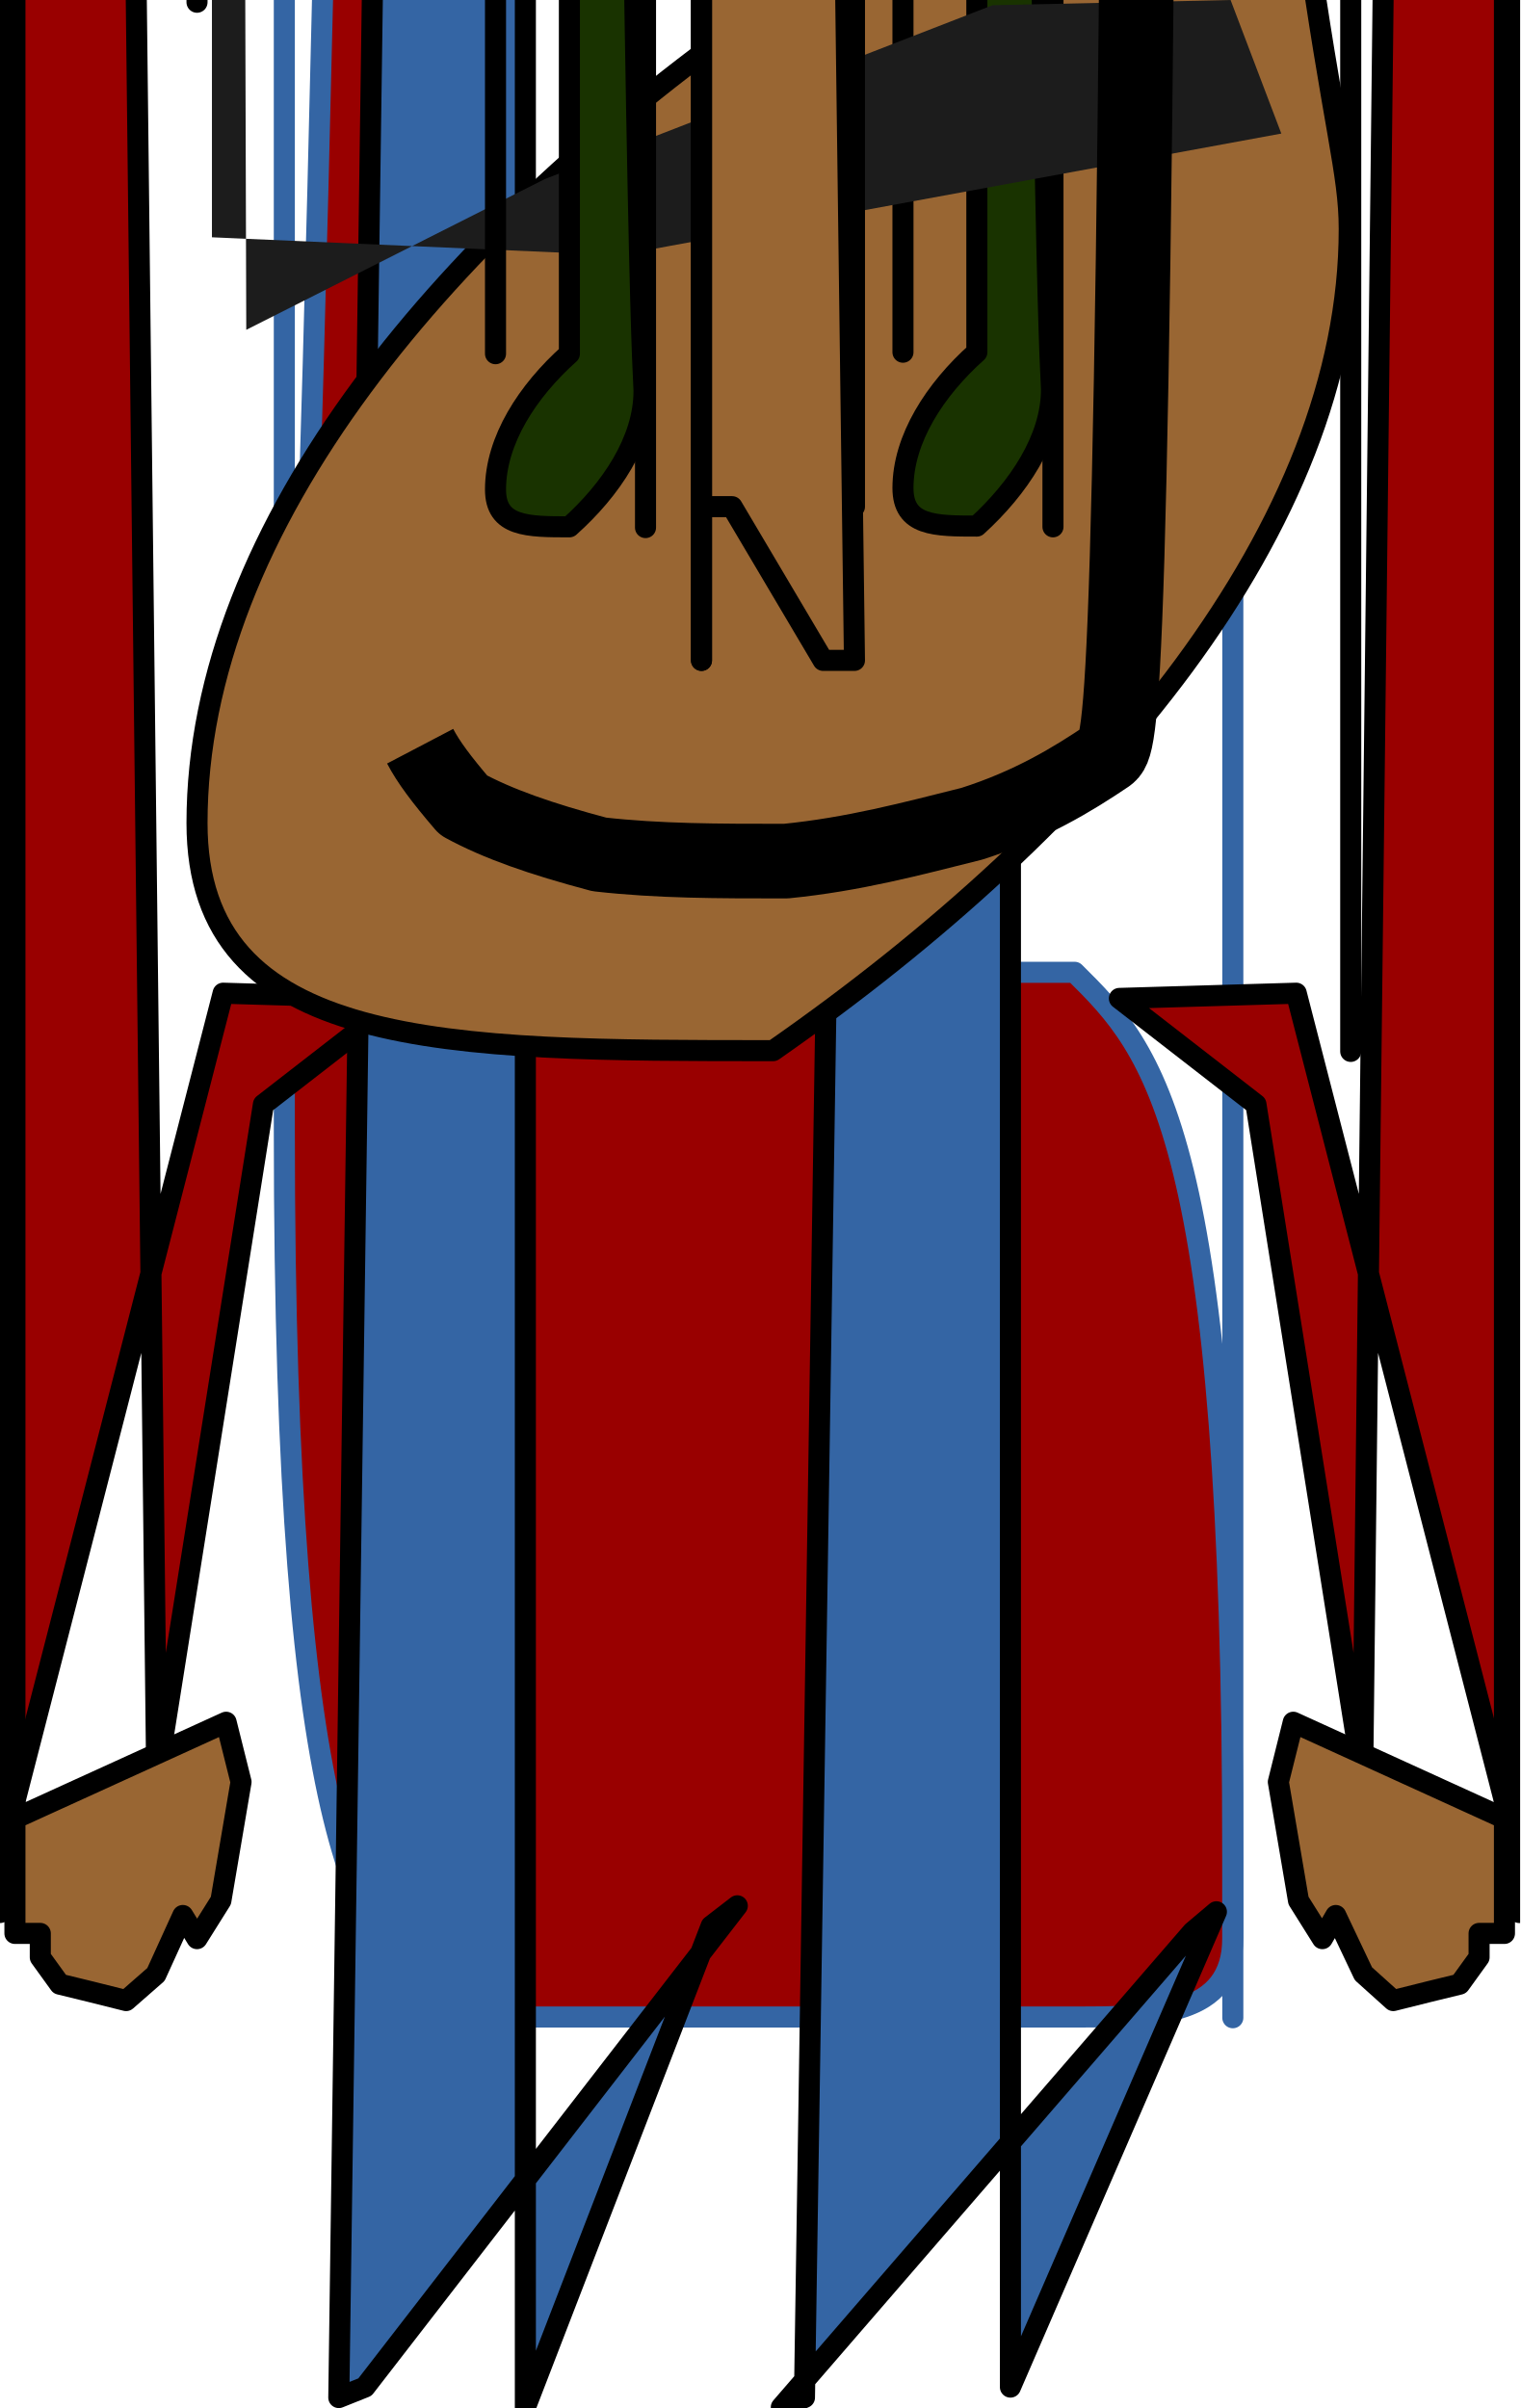
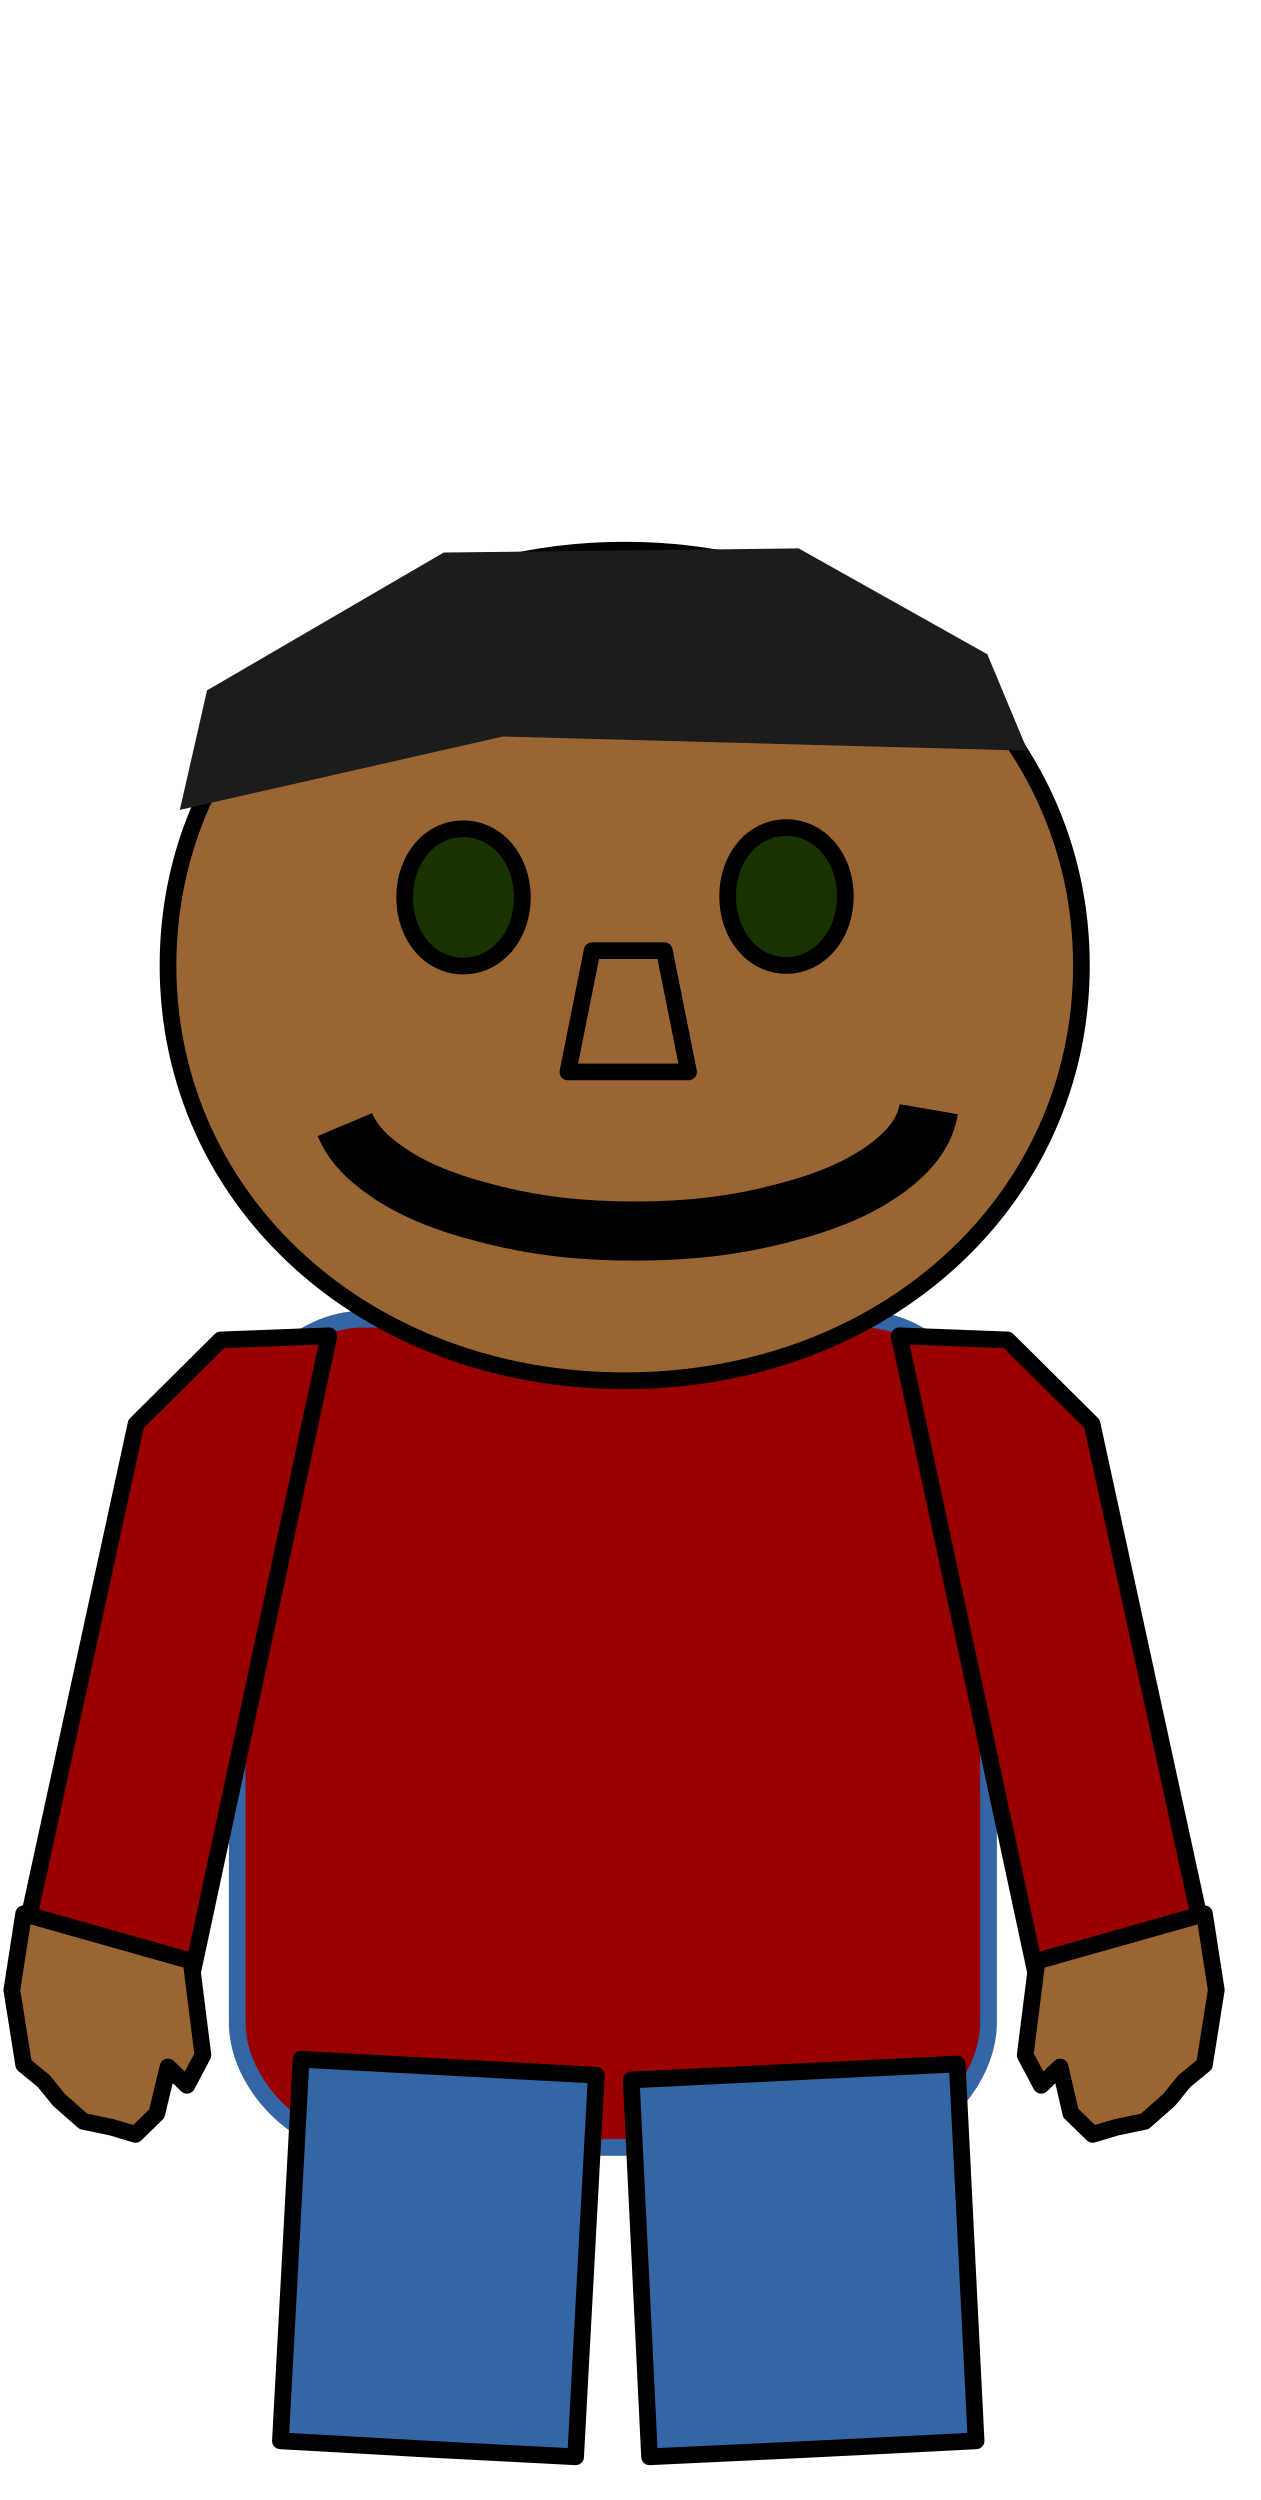
- <svg xmlns="http://www.w3.org/2000/svg" xmlns:ns1="http://xml.openoffice.org/svg/export" version="1.2" width="20.37mm" height="32.27mm" viewBox="5091 14681 2037 3227" preserveAspectRatio="xMidYMid" fill-rule="evenodd" stroke-width="28.222" stroke-linejoin="round" xml:space="preserve">
+ <svg xmlns="http://www.w3.org/2000/svg" xmlns:ns1="http://xml.openoffice.org/svg/export" version="1.2" width="21.31mm" height="42.26mm" viewBox="5071 13754 2131 4226" preserveAspectRatio="xMidYMid" fill-rule="evenodd" stroke-width="28.222" stroke-linejoin="round" xml:space="preserve">
  <defs class="ClipPathGroup">
    <clipPath id="presentation_clip_path" clipPathUnits="userSpaceOnUse">
-       <rect x="5091" y="14681" width="2037" height="3227" />
+       <rect x="5071" y="13754" width="2131" height="4226" />
    </clipPath>
    <clipPath id="presentation_clip_path_shrink" clipPathUnits="userSpaceOnUse">
-       <rect x="5093" y="14684" width="2033" height="3221" />
+       <rect x="5073" y="13758" width="2127" height="4218" />
    </clipPath>
  </defs>
  <defs class="TextShapeIndex">
-     <g ns1:slide="id1" ns1:id-list="id3 id4 id5 id6 id7 id8 id9 id10 id11 id12 id13 id14 id15" />
+     <g ns1:slide="id1" ns1:id-list="id3 id4 id5 id6 id7 id8 id9 id10 id11 id12 id13 id14 id15 id16" />
  </defs>
  <defs class="EmbeddedBulletChars">
-     <g id="bullet-char-template-57356" transform="scale(0.0004882812,-0.0004882812)">
+     <g id="bullet-char-template(57356)" transform="scale(0.0004882812,-0.0004882812)">
      <path d="M 580,1141 L 1163,571 580,0 -4,571 580,1141 Z" />
    </g>
-     <g id="bullet-char-template-57354" transform="scale(0.0004882812,-0.0004882812)">
+     <g id="bullet-char-template(57354)" transform="scale(0.0004882812,-0.0004882812)">
      <path d="M 8,1128 L 1137,1128 1137,0 8,0 8,1128 Z" />
    </g>
-     <g id="bullet-char-template-10146" transform="scale(0.0004882812,-0.0004882812)">
+     <g id="bullet-char-template(10146)" transform="scale(0.0004882812,-0.0004882812)">
      <path d="M 174,0 L 602,739 174,1481 1456,739 174,0 Z M 1358,739 L 309,1346 659,739 1358,739 Z" />
    </g>
-     <g id="bullet-char-template-10132" transform="scale(0.0004882812,-0.0004882812)">
+     <g id="bullet-char-template(10132)" transform="scale(0.0004882812,-0.0004882812)">
      <path d="M 2015,739 L 1276,0 717,0 1260,543 174,543 174,936 1260,936 717,1481 1274,1481 2015,739 Z" />
    </g>
-     <g id="bullet-char-template-10007" transform="scale(0.0004882812,-0.0004882812)">
+     <g id="bullet-char-template(10007)" transform="scale(0.0004882812,-0.0004882812)">
      <path d="M 0,-2 C -7,14 -16,27 -25,37 L 356,567 C 262,823 215,952 215,954 215,979 228,992 255,992 264,992 276,990 289,987 310,991 331,999 354,1012 L 381,999 492,748 772,1049 836,1024 860,1049 C 881,1039 901,1025 922,1006 886,937 835,863 770,784 769,783 710,716 594,584 L 774,223 C 774,196 753,168 711,139 L 727,119 C 717,90 699,76 672,76 641,76 570,178 457,381 L 164,-76 C 142,-110 111,-127 72,-127 30,-127 9,-110 8,-76 1,-67 -2,-52 -2,-32 -2,-23 -1,-13 0,-2 Z" />
    </g>
-     <g id="bullet-char-template-10004" transform="scale(0.0004882812,-0.0004882812)">
+     <g id="bullet-char-template(10004)" transform="scale(0.0004882812,-0.0004882812)">
      <path d="M 285,-33 C 182,-33 111,30 74,156 52,228 41,333 41,471 41,549 55,616 82,672 116,743 169,778 240,778 293,778 328,747 346,684 L 369,508 C 377,444 397,411 428,410 L 1163,1116 C 1174,1127 1196,1133 1229,1133 1271,1133 1292,1118 1292,1087 L 1292,965 C 1292,929 1282,901 1262,881 L 442,47 C 390,-6 338,-33 285,-33 Z" />
    </g>
-     <g id="bullet-char-template-9679" transform="scale(0.0004882812,-0.0004882812)">
+     <g id="bullet-char-template(9679)" transform="scale(0.0004882812,-0.0004882812)">
      <path d="M 813,0 C 632,0 489,54 383,161 276,268 223,411 223,592 223,773 276,916 383,1023 489,1130 632,1184 813,1184 992,1184 1136,1130 1245,1023 1353,916 1407,772 1407,592 1407,412 1353,268 1245,161 1136,54 992,0 813,0 Z" />
    </g>
-     <g id="bullet-char-template-8226" transform="scale(0.0004882812,-0.0004882812)">
+     <g id="bullet-char-template(8226)" transform="scale(0.0004882812,-0.0004882812)">
      <path d="M 346,457 C 273,457 209,483 155,535 101,586 74,649 74,723 74,796 101,859 155,911 209,963 273,989 346,989 419,989 480,963 531,910 582,859 608,796 608,723 608,648 583,586 532,535 482,483 420,457 346,457 Z" />
    </g>
-     <g id="bullet-char-template-8211" transform="scale(0.0004882812,-0.0004882812)">
+     <g id="bullet-char-template(8211)" transform="scale(0.0004882812,-0.0004882812)">
      <path d="M -4,459 L 1135,459 1135,606 -4,606 -4,459 Z" />
    </g>
-     <g id="bullet-char-template-61548" transform="scale(0.0004882812,-0.0004882812)">
+     <g id="bullet-char-template(61548)" transform="scale(0.0004882812,-0.0004882812)">
      <path d="M 173,740 C 173,903 231,1043 346,1159 462,1274 601,1332 765,1332 928,1332 1067,1274 1183,1159 1299,1043 1357,903 1357,740 1357,577 1299,437 1183,322 1067,206 928,148 765,148 601,148 462,206 346,322 231,437 173,577 173,740 Z" />
    </g>
  </defs>
  <defs class="TextEmbeddedBitmaps" />
  <g class="SlideGroup">
    <g>
      <g id="container-id1">
        <g id="id1" class="Slide" clip-path="url(#presentation_clip_path)">
          <g class="Page">
            <g class="com.sun.star.drawing.CustomShape">
              <g id="id3">
                <rect class="BoundingBox" stroke="none" fill="none" x="5471" y="15983" width="1274" height="1404" />
-                 <path fill="rgb(153,0,0)" stroke="none" d="M 5683,0 C 5577,15984 5472,15984 5472,16089 L 5472,16195 C 5472,17173 5577,17278 5683,17384 L 6531,17384 C 6637,17384 6743,17384 6743,17278 L 6743,17173 C 6743,16195 6637,16089 6531,15984 L 5683,15984 Z M 5472,15984 L 5472,15984 Z M 6743,15984 L 6743,17385 Z" />
-                 <path fill="none" stroke="rgb(52,101,164)" d="M 5683,0 C 5577,15984 5472,15984 5472,16089 L 5472,16195 C 5472,17173 5577,17278 5683,17384 L 6531,17384 C 6637,17384 6743,17384 6743,17278 L 6743,17173 C 6743,16195 6637,16089 6531,15984 L 5683,15984 Z" />
-                 <path fill="none" stroke="rgb(52,101,164)" d="M 5472,0 L 5472,15984 Z" />
-                 <path fill="none" stroke="rgb(52,101,164)" d="M 6743,0 L 6743,17385 Z" />
+                 <path fill="rgb(153,0,0)" stroke="none" d="M 5683,15984 C 5577,15984 5472,16089 5472,16195 L 5472,17173 C 5472,17278 5577,17384 5683,17384 L 6531,17384 C 6636,17384 6742,17278 6742,17173 L 6742,16195 C 6742,16089 6636,15984 6531,15984 L 5683,15984 Z M 5472,15984 L 5472,15984 Z M 6743,17385 L 6743,17385 Z" />
+                 <path fill="none" stroke="rgb(52,101,164)" d="M 5683,15984 C 5577,15984 5472,16089 5472,16195 L 5472,17173 C 5472,17278 5577,17384 5683,17384 L 6531,17384 C 6636,17384 6742,17278 6742,17173 L 6742,16195 C 6742,16089 6636,15984 6531,15984 L 5683,15984 Z" />
+                 <path fill="none" stroke="rgb(52,101,164)" d="M 5472,15984 L 5472,15984 Z" />
+                 <path fill="none" stroke="rgb(52,101,164)" d="M 6743,17385 L 6743,17385 Z" />
              </g>
            </g>
            <g class="com.sun.star.drawing.CustomShape">
              <g id="id4">
                <rect class="BoundingBox" stroke="none" fill="none" x="6137" y="17242" width="586" height="667" />
-                 <path fill="rgb(52,101,164)" stroke="none" d="M 6445,0 L 6169,17894 6138,17907 6689,17270 6721,17243 6445,17880 Z" />
-                 <path fill="none" stroke="rgb(0,0,0)" d="M 6445,0 L 6169,17894 6138,17907 6689,17270 6721,17243 6445,17880 Z" />
+                 <path fill="rgb(52,101,164)" stroke="none" d="M 6445,17894 L 6169,17907 6138,17270 6689,17243 6721,17880 6445,17894 Z" />
+                 <path fill="none" stroke="rgb(0,0,0)" d="M 6445,17894 L 6169,17907 6138,17270 6689,17243 6721,17880 6445,17894 Z" />
              </g>
            </g>
            <g class="com.sun.star.drawing.PolyPolygonShape">
              <g id="id5">
                <rect class="BoundingBox" stroke="none" fill="none" x="5104" y="16011" width="525" height="1109" />
-                 <path fill="rgb(153,0,0)" stroke="none" d="M 5105,0 L 5301,17063 5444,16161 5627,16019 5390,16012 5105,17118 Z" />
-                 <path fill="none" stroke="rgb(0,0,0)" d="M 5105,0 L 5301,17063 5444,16161 5627,16019 5390,16012 5105,17118 Z" />
+                 <path fill="rgb(153,0,0)" stroke="none" d="M 5105,17063 L 5301,16161 5444,16019 5627,16012 5390,17118 5105,17063 Z" />
+                 <path fill="none" stroke="rgb(0,0,0)" d="M 5105,17063 L 5301,16161 5444,16019 5627,16012 5390,17118 5105,17063 Z" />
              </g>
            </g>
            <g class="com.sun.star.drawing.PolyPolygonShape">
              <g id="id6">
                <rect class="BoundingBox" stroke="none" fill="none" x="5090" y="16988" width="326" height="376" />
-                 <path fill="rgb(153,102,51)" stroke="none" d="M 5111,0 L 5091,17244 5111,17118 5394,16989 5414,17069 5387,17228 5355,17279 5336,17248 5300,17327 5260,17362 5212,17350 5171,17340 5145,17304 5145,17272 5145,17272 5111,17272 Z" />
-                 <path fill="none" stroke="rgb(0,0,0)" d="M 5111,0 L 5091,17244 5111,17118 5394,16989 5414,17069 5387,17228 5355,17279 5336,17248 5300,17327 5260,17362 5212,17350 5171,17340 5145,17304 5145,17272 5145,17272 5111,17272 Z" />
+                 <path fill="rgb(153,102,51)" stroke="none" d="M 5111,17244 L 5091,17118 5111,16989 5394,17069 5414,17228 5387,17279 5355,17248 5336,17327 5300,17362 5260,17350 5212,17340 5171,17304 5145,17272 5145,17272 5145,17272 5111,17244 Z" />
+                 <path fill="none" stroke="rgb(0,0,0)" d="M 5111,17244 L 5091,17118 5111,16989 5394,17069 5414,17228 5387,17279 5355,17248 5336,17327 5300,17362 5260,17350 5212,17340 5171,17304 5145,17272 5145,17272 5145,17272 5111,17244 Z" />
              </g>
            </g>
            <g class="com.sun.star.drawing.CustomShape">
              <g id="id7">
                <rect class="BoundingBox" stroke="none" fill="none" x="5544" y="17234" width="537" height="675" />
-                 <path fill="rgb(52,101,164)" stroke="none" d="M 5795,0 L 5545,17894 5580,17880 6079,17235 6044,17262 5795,17907 Z" />
-                 <path fill="none" stroke="rgb(0,0,0)" d="M 5795,0 L 5545,17894 5580,17880 6079,17235 6044,17262 5795,17907 Z" />
+                 <path fill="rgb(52,101,164)" stroke="none" d="M 5794,17894 L 5545,17880 5580,17235 6079,17262 6044,17907 5794,17894 Z" />
+                 <path fill="none" stroke="rgb(0,0,0)" d="M 5794,17894 L 5545,17880 5580,17235 6079,17262 6044,17907 5794,17894 Z" />
              </g>
            </g>
            <g class="com.sun.star.drawing.CustomShape">
              <g id="id8">
                <rect class="BoundingBox" stroke="none" fill="none" x="5354" y="14683" width="1549" height="1409" />
-                 <path fill="rgb(153,102,51)" stroke="none" d="M 6127,0 C 6565,14684 6899,14684 6899,14988 6899,15386 6565,15784 6127,16089 5689,16089 5355,16089 5355,15784 5355,15386 5689,14988 6127,14684 Z M 5355,14684 L 5355,14684 Z M 6901,14684 L 6901,16090 Z" />
-                 <path fill="none" stroke="rgb(0,0,0)" d="M 6127,0 C 6565,14684 6899,14684 6899,14988 6899,15386 6565,15784 6127,16089 5689,16089 5355,16089 5355,15784 5355,15386 5689,14988 6127,14684 Z" />
-                 <path fill="none" stroke="rgb(0,0,0)" d="M 5355,0 L 5355,14684 Z" />
-                 <path fill="none" stroke="rgb(0,0,0)" d="M 6901,0 L 6901,16090 Z" />
+                 <path fill="rgb(153,102,51)" stroke="none" d="M 6127,14684 C 6565,14684 6899,14988 6899,15386 6899,15784 6565,16088 6127,16088 5689,16088 5355,15784 5355,15386 5355,14988 5689,14684 6127,14684 Z M 5355,14684 L 5355,14684 Z M 6901,16090 L 6901,16090 Z" />
+                 <path fill="none" stroke="rgb(0,0,0)" d="M 6127,14684 C 6565,14684 6899,14988 6899,15386 6899,15784 6565,16088 6127,16088 5689,16088 5355,15784 5355,15386 5355,14988 5689,14684 6127,14684 Z" />
+                 <path fill="none" stroke="rgb(0,0,0)" d="M 5355,14684 L 5355,14684 Z" />
+                 <path fill="none" stroke="rgb(0,0,0)" d="M 6901,16090 L 6901,16090 Z" />
              </g>
            </g>
            <g class="com.sun.star.drawing.CustomShape">
              <g id="id9">
                <rect class="BoundingBox" stroke="none" fill="none" x="6300" y="15152" width="204" height="237" />
-                 <path fill="rgb(25,51,0)" stroke="none" d="M 6400,0 C 6456,15153 6500,15153 6500,15203 6500,15269 6456,15335 6400,15386 6344,15386 6301,15386 6301,15335 6301,15269 6344,15203 6400,15153 Z M 6301,15153 L 6301,15153 Z M 6502,15153 L 6502,15387 Z" />
-                 <path fill="none" stroke="rgb(0,0,0)" d="M 6400,0 C 6456,15153 6500,15153 6500,15203 6500,15269 6456,15335 6400,15386 6344,15386 6301,15386 6301,15335 6301,15269 6344,15203 6400,15153 Z" />
-                 <path fill="none" stroke="rgb(0,0,0)" d="M 6301,0 L 6301,15153 Z" />
-                 <path fill="none" stroke="rgb(0,0,0)" d="M 6502,0 L 6502,15387 Z" />
+                 <path fill="rgb(25,51,0)" stroke="none" d="M 6400,15153 C 6456,15153 6500,15203 6500,15269 6500,15335 6456,15386 6400,15386 6344,15386 6301,15335 6301,15269 6301,15203 6344,15153 6400,15153 Z M 6301,15153 L 6301,15153 Z M 6502,15387 L 6502,15387 Z" />
+                 <path fill="none" stroke="rgb(0,0,0)" d="M 6400,15153 C 6456,15153 6500,15203 6500,15269 6500,15335 6456,15386 6400,15386 6344,15386 6301,15335 6301,15269 6301,15203 6344,15153 6400,15153 Z" />
+                 <path fill="none" stroke="rgb(0,0,0)" d="M 6301,15153 L 6301,15153 Z" />
+                 <path fill="none" stroke="rgb(0,0,0)" d="M 6502,15387 L 6502,15387 Z" />
              </g>
            </g>
            <g class="com.sun.star.drawing.PolyPolygonShape">
              <g id="id10">
                <rect class="BoundingBox" stroke="none" fill="none" x="5375" y="14681" width="1434" height="444" />
-                 <path fill="rgb(28,28,28)" stroke="none" d="M 5375,0 L 5421,15123 5821,14921 6421,14688 6740,14681 6808,14860 5921,15023 5375,14999 Z" />
+                 <path fill="rgb(28,28,28)" stroke="none" d="M 5375,15123 L 5421,14921 5821,14688 6421,14681 6740,14860 6808,15023 5921,14999 5375,15123 Z" />
              </g>
            </g>
            <g class="com.sun.star.drawing.CustomShape">
              <g id="id11">
                <rect class="BoundingBox" stroke="none" fill="none" x="5754" y="15154" width="204" height="236" />
-                 <path fill="rgb(25,51,0)" stroke="none" d="M 5854,0 C 5910,15155 5954,15155 5954,15205 5954,15271 5910,15337 5854,15387 5798,15387 5755,15387 5755,15337 5755,15271 5798,15205 5854,15155 Z M 5755,15155 L 5755,15155 Z M 5956,15155 L 5956,15388 Z" />
-                 <path fill="none" stroke="rgb(0,0,0)" d="M 5854,0 C 5910,15155 5954,15155 5954,15205 5954,15271 5910,15337 5854,15387 5798,15387 5755,15387 5755,15337 5755,15271 5798,15205 5854,15155 Z" />
-                 <path fill="none" stroke="rgb(0,0,0)" d="M 5755,0 L 5755,15155 Z" />
-                 <path fill="none" stroke="rgb(0,0,0)" d="M 5956,0 L 5956,15388 Z" />
+                 <path fill="rgb(25,51,0)" stroke="none" d="M 5854,15155 C 5910,15155 5954,15205 5954,15271 5954,15337 5910,15387 5854,15387 5798,15387 5755,15337 5755,15271 5755,15205 5798,15155 5854,15155 Z M 5755,15155 L 5755,15155 Z M 5956,15388 L 5956,15388 Z" />
+                 <path fill="none" stroke="rgb(0,0,0)" d="M 5854,15155 C 5910,15155 5954,15205 5954,15271 5954,15337 5910,15387 5854,15387 5798,15387 5755,15337 5755,15271 5755,15205 5798,15155 5854,15155 Z" />
+                 <path fill="none" stroke="rgb(0,0,0)" d="M 5755,15155 L 5755,15155 Z" />
+                 <path fill="none" stroke="rgb(0,0,0)" d="M 5956,15388 L 5956,15388 Z" />
              </g>
            </g>
            <g class="com.sun.star.drawing.EllipseShape">
              <g id="id12">
                <rect class="BoundingBox" stroke="none" fill="none" x="5603" y="15579" width="1089" height="307" />
-                 <path fill="none" stroke="rgb(0,0,0)" stroke-width="100" stroke-linejoin="round" d="M 6641,0 C 6635,15629 6615,15664 6575,15694 6529,15725 6472,15760 6393,15785 6313,15805 6235,15826 6144,15835 6052,15835 5974,15835 5894,15826 5815,15805 5758,15785 5712,15760 5682,15725 5665,15702 5654,15681" />
+                 <path fill="none" stroke="rgb(0,0,0)" stroke-width="100" stroke-linejoin="round" d="M 6641,15629 C 6635,15664 6615,15694 6575,15725 6529,15760 6472,15785 6393,15805 6313,15826 6235,15835 6144,15835 6052,15835 5974,15826 5894,15805 5815,15785 5758,15760 5712,15725 5682,15702 5665,15681 5654,15655" />
              </g>
            </g>
            <g class="com.sun.star.drawing.CustomShape">
              <g id="id13">
                <rect class="BoundingBox" stroke="none" fill="none" x="6030" y="15359" width="208" height="209" />
-                 <path fill="rgb(153,102,51)" stroke="none" d="M 6031,0 L 6236,15566 6194,15566 6072,15360 6031,15360 6031,15566 Z M 6031,15566 L 6031,15566 Z M 6236,15566 L 6236,15360 Z" />
-                 <path fill="none" stroke="rgb(0,0,0)" d="M 6031,0 L 6236,15566 6194,15566 6072,15360 6031,15360 6031,15566 Z" />
-                 <path fill="none" stroke="rgb(0,0,0)" d="M 6031,0 L 6031,15566 Z" />
-                 <path fill="none" stroke="rgb(0,0,0)" d="M 6236,0 L 6236,15360 Z" />
+                 <path fill="rgb(153,102,51)" stroke="none" d="M 6031,15566 L 6235,15566 6194,15361 6072,15361 6031,15566 6031,15566 Z M 6031,15566 L 6031,15566 Z M 6236,15360 L 6236,15360 Z" />
+                 <path fill="none" stroke="rgb(0,0,0)" d="M 6031,15566 L 6235,15566 6194,15361 6072,15361 6031,15566 6031,15566 Z" />
+                 <path fill="none" stroke="rgb(0,0,0)" d="M 6031,15566 L 6031,15566 Z" />
+                 <path fill="none" stroke="rgb(0,0,0)" d="M 6236,15360 L 6236,15360 Z" />
              </g>
            </g>
            <g class="com.sun.star.drawing.PolyPolygonShape">
              <g id="id14">
                <rect class="BoundingBox" stroke="none" fill="none" x="6590" y="16011" width="525" height="1109" />
-                 <path fill="rgb(153,0,0)" stroke="none" d="M 7113,0 L 6917,17063 6774,16161 6591,16019 6828,16012 7113,17118 Z" />
-                 <path fill="none" stroke="rgb(0,0,0)" d="M 7113,0 L 6917,17063 6774,16161 6591,16019 6828,16012 7113,17118 Z" />
+                 <path fill="rgb(153,0,0)" stroke="none" d="M 7113,17063 L 6917,16161 6774,16019 6591,16012 6828,17118 7113,17063 Z" />
+                 <path fill="none" stroke="rgb(0,0,0)" d="M 7113,17063 L 6917,16161 6774,16019 6591,16012 6828,17118 7113,17063 Z" />
              </g>
            </g>
            <g class="com.sun.star.drawing.PolyPolygonShape">
              <g id="id15">
                <rect class="BoundingBox" stroke="none" fill="none" x="6803" y="16988" width="326" height="376" />
-                 <path fill="rgb(153,102,51)" stroke="none" d="M 7107,0 L 7127,17244 7107,17118 6824,16989 6804,17069 6831,17228 6863,17279 6881,17248 6918,17326 6958,17362 7006,17350 7047,17340 7073,17304 7073,17272 7073,17272 7107,17272 Z" />
-                 <path fill="none" stroke="rgb(0,0,0)" d="M 7107,0 L 7127,17244 7107,17118 6824,16989 6804,17069 6831,17228 6863,17279 6881,17248 6918,17326 6958,17362 7006,17350 7047,17340 7073,17304 7073,17272 7073,17272 7107,17272 Z" />
+                 <path fill="rgb(153,102,51)" stroke="none" d="M 7107,17244 L 7127,17118 7107,16989 6824,17069 6804,17228 6831,17279 6863,17248 6881,17326 6918,17362 6958,17350 7006,17340 7047,17304 7073,17272 7073,17272 7073,17272 7107,17244 Z" />
+                 <path fill="none" stroke="rgb(0,0,0)" d="M 7107,17244 L 7127,17118 7107,16989 6824,17069 6804,17228 6831,17279 6863,17248 6881,17326 6918,17362 6958,17350 7006,17340 7047,17304 7073,17272 7073,17272 7073,17272 7107,17244 Z" />
+               </g>
+             </g>
+             <g class="com.sun.star.drawing.CustomShape">
+               <g id="id16">
+                 <rect class="BoundingBox" stroke="none" fill="none" x="5071" y="13754" width="2132" height="4227" />
              </g>
            </g>
          </g>
        </g>
      </g>
    </g>
  </g>
</svg>
